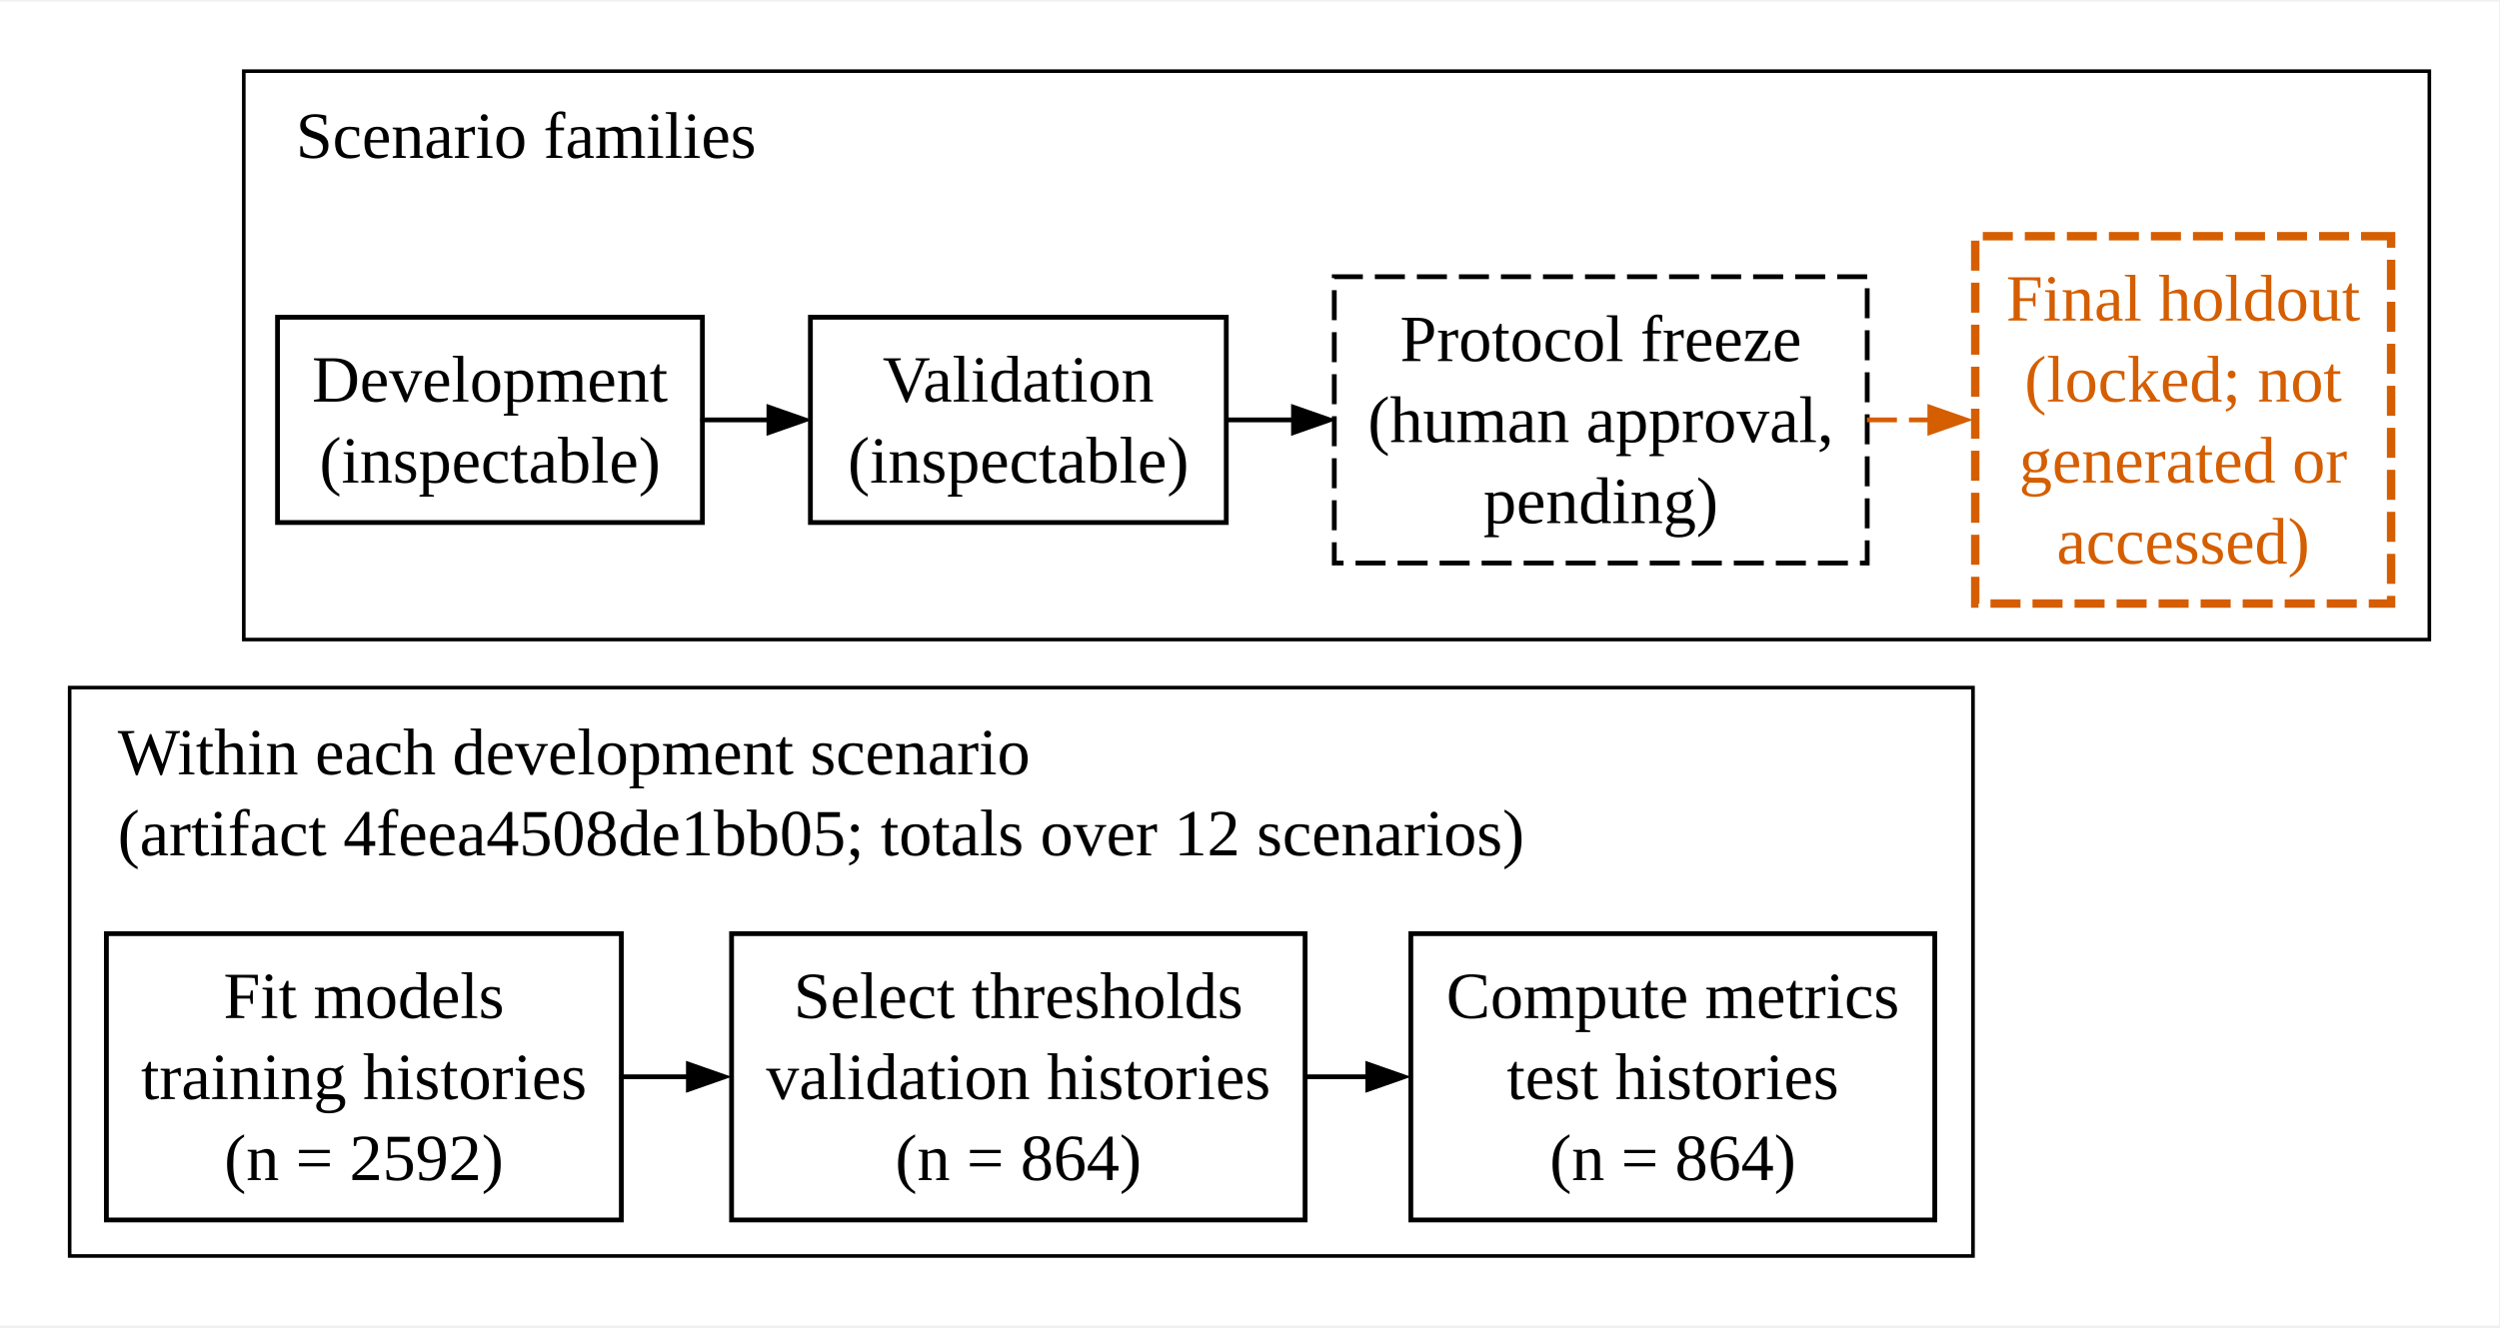
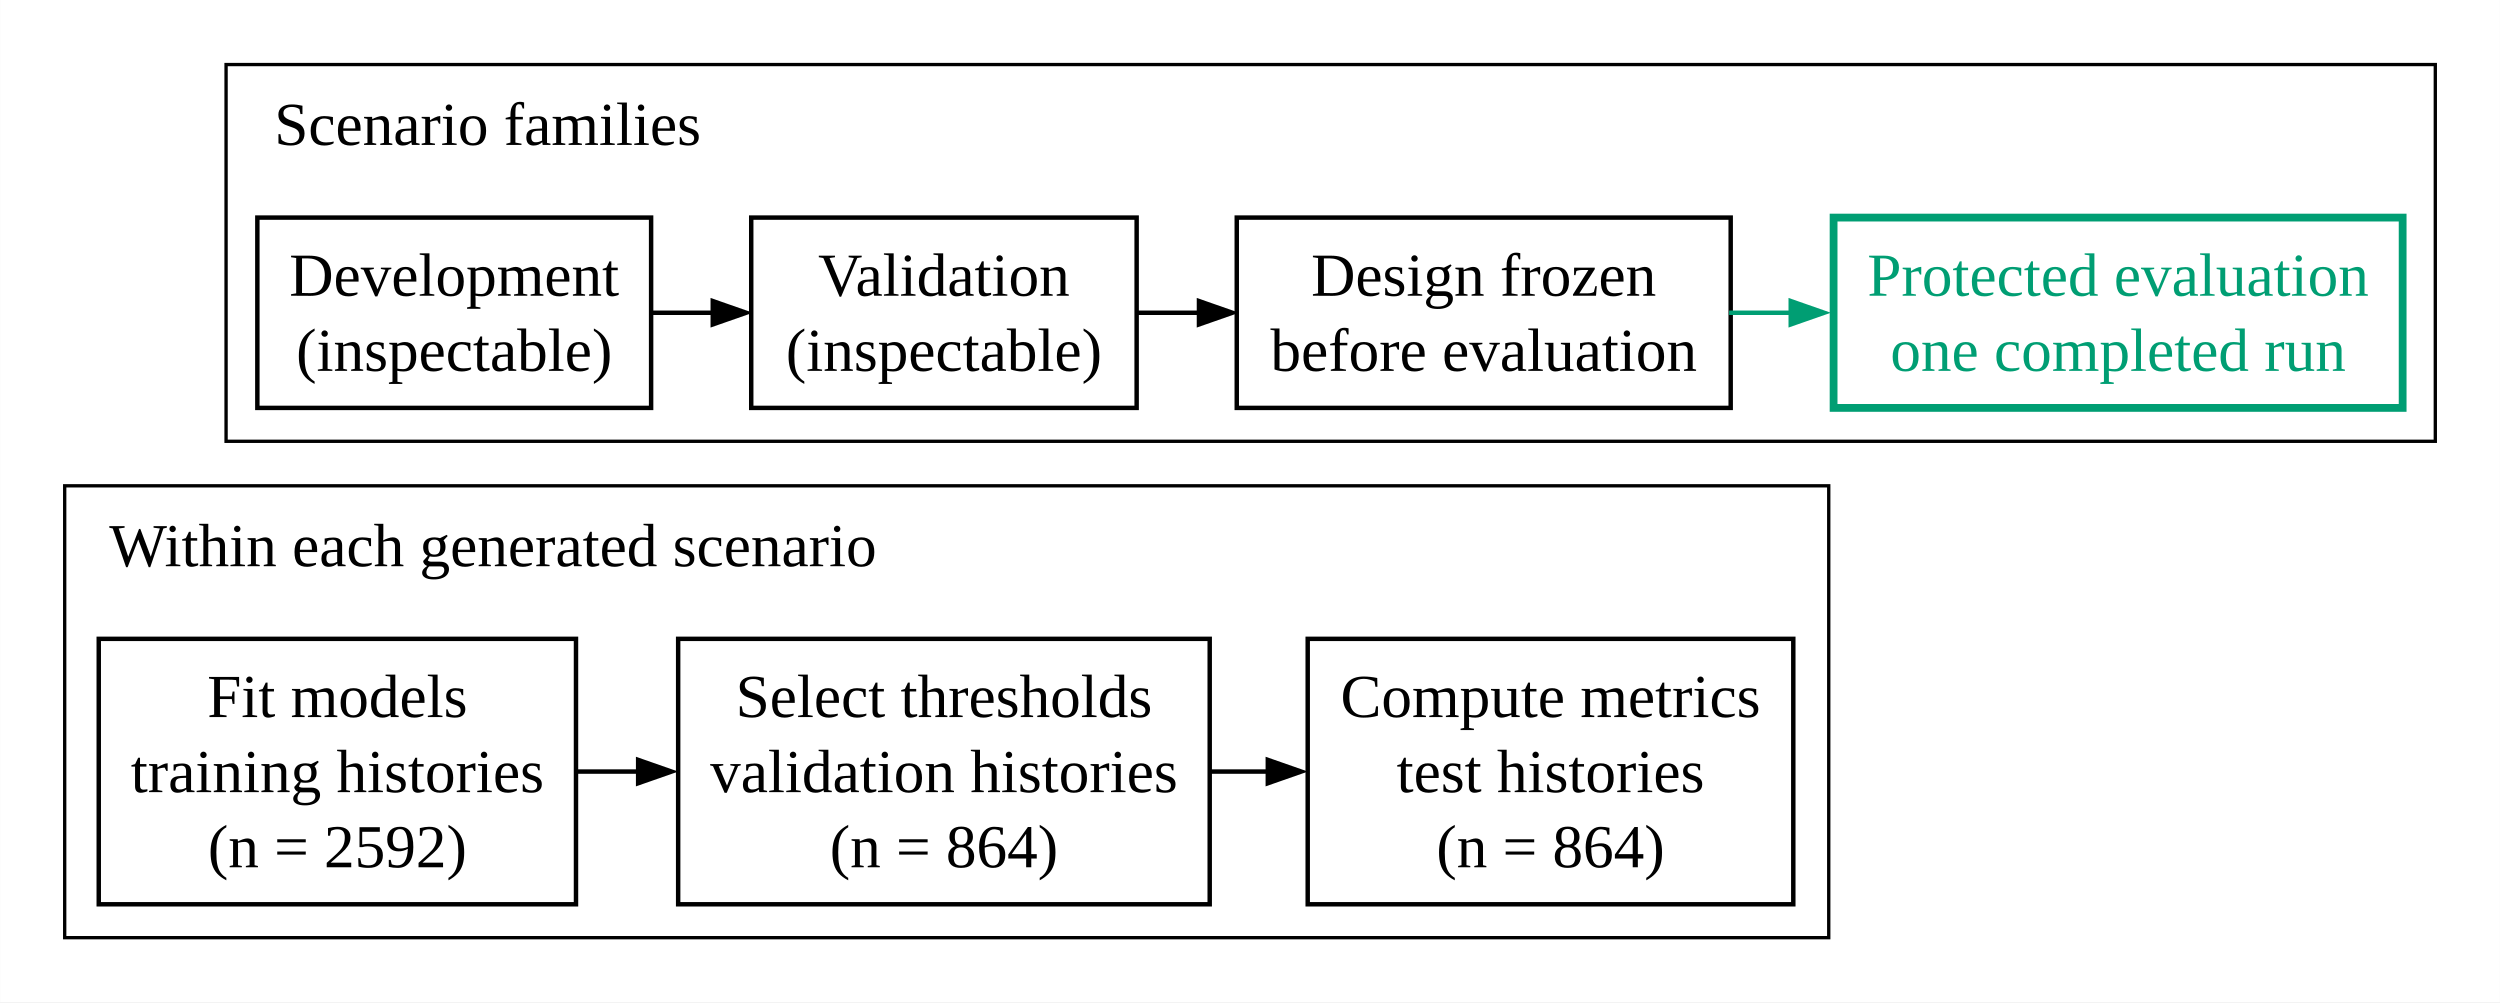
- <svg xmlns="http://www.w3.org/2000/svg" width="416pt" height="221pt" viewBox="0.00 0.00 416.20 220.60">
-   <g id="graph0" class="graph" transform="scale(1 1) rotate(0) translate(3.6 217)">
-     <polygon fill="white" stroke="none" points="-3.6,3.6 -3.6,-217 412.6,-217 412.6,3.6 -3.6,3.6" />
+ <svg xmlns="http://www.w3.org/2000/svg" width="449pt" height="180pt" viewBox="0.00 0.00 449.20 180.10">
+   <g id="graph0" class="graph" transform="scale(1 1) rotate(0) translate(3.6 176.5)">
+     <polygon fill="white" stroke="none" points="-3.6,3.6 -3.6,-176.5 445.6,-176.5 445.6,3.6 -3.6,3.6" />
    <g id="clust1" class="cluster">
-       <polygon fill="white" stroke="#000000" stroke-width="0.6" points="37,-110.7 37,-205.4 401,-205.4 401,-110.7 37,-110.7" />
-       <text text-anchor="middle" x="84" y="-190.95" font-family="Times New Roman,serif" font-size="11.00">Scenario families</text>
+       <polygon fill="white" stroke="#000000" stroke-width="0.6" points="37,-97.2 37,-164.9 434,-164.9 434,-97.2 37,-97.2" />
+       <text text-anchor="middle" x="84" y="-150.45" font-family="Times New Roman,serif" font-size="11.00">Scenario families</text>
    </g>
    <g id="clust3" class="cluster">
-       <polygon fill="white" stroke="#000000" stroke-width="0.6" points="8,-8 8,-102.7 325,-102.7 325,-8 8,-8" />
-       <text text-anchor="start" x="16" y="-88.25" font-family="Times New Roman,serif" font-size="11.00">Within each development scenario</text>
-       <text text-anchor="start" x="16" y="-74.75" font-family="Times New Roman,serif" font-size="11.00">(artifact 4feea4508de1bb05; totals over 12 scenarios)</text>
+       <polygon fill="white" stroke="#000000" stroke-width="0.6" points="8,-8 8,-89.2 325,-89.2 325,-8 8,-8" />
+       <text text-anchor="start" x="16" y="-74.75" font-family="Times New Roman,serif" font-size="11.00">Within each generated scenario</text>
    </g>
    <g id="node1" class="node">
-       <polygon fill="none" stroke="#000000" stroke-width="0.8" points="113.38,-164.4 42.62,-164.4 42.62,-130.2 113.38,-130.2 113.38,-164.4" />
-       <text text-anchor="middle" x="78" y="-150.35" font-family="Times New Roman,serif" font-size="11.00">Development</text>
-       <text text-anchor="middle" x="78" y="-136.85" font-family="Times New Roman,serif" font-size="11.00">(inspectable)</text>
+       <polygon fill="none" stroke="#000000" stroke-width="0.8" points="113.38,-137.4 42.62,-137.4 42.62,-103.2 113.38,-103.2 113.38,-137.4" />
+       <text text-anchor="middle" x="78" y="-123.35" font-family="Times New Roman,serif" font-size="11.00">Development</text>
+       <text text-anchor="middle" x="78" y="-109.85" font-family="Times New Roman,serif" font-size="11.00">(inspectable)</text>
    </g>
    <g id="node2" class="node">
-       <polygon fill="none" stroke="#000000" stroke-width="0.8" points="200.63,-164.4 131.37,-164.4 131.37,-130.2 200.63,-130.2 200.63,-164.4" />
-       <text text-anchor="middle" x="166" y="-150.35" font-family="Times New Roman,serif" font-size="11.00">Validation</text>
-       <text text-anchor="middle" x="166" y="-136.85" font-family="Times New Roman,serif" font-size="11.00">(inspectable)</text>
+       <polygon fill="none" stroke="#000000" stroke-width="0.8" points="200.63,-137.4 131.37,-137.4 131.37,-103.2 200.63,-103.2 200.63,-137.4" />
+       <text text-anchor="middle" x="166" y="-123.35" font-family="Times New Roman,serif" font-size="11.00">Validation</text>
+       <text text-anchor="middle" x="166" y="-109.85" font-family="Times New Roman,serif" font-size="11.00">(inspectable)</text>
    </g>
    <g id="edge1" class="edge">
-       <path fill="none" stroke="#000000" stroke-width="0.8" d="M113.06,-147.3C116.94,-147.3 120.82,-147.3 124.69,-147.3" />
-       <polygon fill="#000000" stroke="#000000" stroke-width="0.8" points="124.46,-149.4 130.46,-147.3 124.46,-145.2 124.46,-149.4" />
+       <path fill="none" stroke="#000000" stroke-width="0.8" d="M113.06,-120.3C116.94,-120.3 120.82,-120.3 124.69,-120.3" />
+       <polygon fill="#000000" stroke="#000000" stroke-width="0.8" points="124.46,-122.4 130.46,-120.3 124.46,-118.2 124.46,-122.4" />
    </g>
    <g id="node3" class="node">
-       <polygon fill="none" stroke="#000000" stroke-width="0.8" stroke-dasharray="5,2" points="307.38,-171.15 218.62,-171.15 218.62,-123.45 307.38,-123.45 307.38,-171.15" />
-       <text text-anchor="middle" x="263" y="-157.1" font-family="Times New Roman,serif" font-size="11.00">Protocol freeze</text>
-       <text text-anchor="middle" x="263" y="-143.6" font-family="Times New Roman,serif" font-size="11.00">(human approval,</text>
-       <text text-anchor="middle" x="263" y="-130.1" font-family="Times New Roman,serif" font-size="11.00">pending)</text>
+       <polygon fill="none" stroke="#000000" stroke-width="0.8" points="307.38,-137.4 218.62,-137.4 218.62,-103.2 307.38,-103.2 307.38,-137.4" />
+       <text text-anchor="middle" x="263" y="-123.35" font-family="Times New Roman,serif" font-size="11.00">Design frozen</text>
+       <text text-anchor="middle" x="263" y="-109.85" font-family="Times New Roman,serif" font-size="11.00">before evaluation</text>
    </g>
    <g id="edge2" class="edge">
-       <path fill="none" stroke="#000000" stroke-width="0.8" d="M200.48,-147.3C204.35,-147.3 208.21,-147.3 212.08,-147.3" />
-       <polygon fill="#000000" stroke="#000000" stroke-width="0.8" points="211.83,-149.4 217.83,-147.3 211.83,-145.2 211.83,-149.4" />
+       <path fill="none" stroke="#000000" stroke-width="0.8" d="M200.48,-120.3C204.35,-120.3 208.21,-120.3 212.08,-120.3" />
+       <polygon fill="#000000" stroke="#000000" stroke-width="0.8" points="211.83,-122.4 217.83,-120.3 211.83,-118.2 211.83,-122.4" />
    </g>
    <g id="node6" class="node">
      <polygon fill="none" stroke="#000000" stroke-width="0.8" points="213.76,-61.7 118.24,-61.7 118.24,-14 213.76,-14 213.76,-61.7" />
      <text text-anchor="middle" x="166" y="-47.65" font-family="Times New Roman,serif" font-size="11.00">Select thresholds</text>
      <text text-anchor="middle" x="166" y="-34.15" font-family="Times New Roman,serif" font-size="11.00">validation histories</text>
      <text text-anchor="middle" x="166" y="-20.65" font-family="Times New Roman,serif" font-size="11.00">(n = 864)</text>
    </g>
    <g id="node4" class="node">
-       <polygon fill="none" stroke="#d55e00" stroke-width="1.4" stroke-dasharray="5,2" points="394.63,-177.9 325.37,-177.9 325.37,-116.7 394.63,-116.7 394.63,-177.9" />
-       <text text-anchor="middle" x="360" y="-163.85" font-family="Times New Roman,serif" font-size="11.00" fill="#d55e00">Final holdout</text>
-       <text text-anchor="middle" x="360" y="-150.35" font-family="Times New Roman,serif" font-size="11.00" fill="#d55e00">(locked; not</text>
-       <text text-anchor="middle" x="360" y="-136.85" font-family="Times New Roman,serif" font-size="11.00" fill="#d55e00">generated or</text>
-       <text text-anchor="middle" x="360" y="-123.35" font-family="Times New Roman,serif" font-size="11.00" fill="#d55e00">accessed)</text>
+       <polygon fill="none" stroke="#009e73" stroke-width="1.4" points="428.13,-137.4 325.87,-137.4 325.87,-103.2 428.13,-103.2 428.13,-137.4" />
+       <text text-anchor="middle" x="377" y="-123.35" font-family="Times New Roman,serif" font-size="11.00" fill="#009e73">Protected evaluation</text>
+       <text text-anchor="middle" x="377" y="-109.85" font-family="Times New Roman,serif" font-size="11.00" fill="#009e73">one completed run</text>
    </g>
    <g id="edge3" class="edge">
-       <path fill="none" stroke="#d55e00" stroke-width="0.8" stroke-dasharray="5,2" d="M307.33,-147.3C310.83,-147.3 314.34,-147.3 317.84,-147.3" />
-       <polygon fill="#d55e00" stroke="#d55e00" stroke-width="0.8" points="317.81,-149.4 323.81,-147.3 317.81,-145.2 317.81,-149.4" />
+       <path fill="none" stroke="#009e73" stroke-width="0.8" d="M307.09,-120.3C310.8,-120.3 314.52,-120.3 318.24,-120.3" />
+       <polygon fill="#009e73" stroke="#009e73" stroke-width="0.8" points="318.17,-122.4 324.17,-120.3 318.17,-118.2 318.17,-122.4" />
    </g>
    <g id="node5" class="node">
      <polygon fill="none" stroke="#000000" stroke-width="0.8" points="99.88,-61.7 14.12,-61.7 14.12,-14 99.88,-14 99.88,-61.7" />
      <text text-anchor="middle" x="57" y="-47.65" font-family="Times New Roman,serif" font-size="11.00">Fit models</text>
      <text text-anchor="middle" x="57" y="-34.15" font-family="Times New Roman,serif" font-size="11.00">training histories</text>
      <text text-anchor="middle" x="57" y="-20.65" font-family="Times New Roman,serif" font-size="11.00">(n = 2592)</text>
    </g>
    <g id="edge4" class="edge">
      <path fill="none" stroke="#000000" stroke-width="0.8" d="M99.58,-37.85C103.47,-37.85 107.36,-37.85 111.25,-37.85" />
      <polygon fill="#000000" stroke="#000000" stroke-width="0.8" points="111.05,-39.95 117.05,-37.85 111.05,-35.75 111.05,-39.95" />
    </g>
    <g id="node7" class="node">
      <polygon fill="none" stroke="#000000" stroke-width="0.8" points="318.63,-61.7 231.37,-61.7 231.37,-14 318.63,-14 318.63,-61.7" />
      <text text-anchor="middle" x="275" y="-47.65" font-family="Times New Roman,serif" font-size="11.00">Compute metrics</text>
      <text text-anchor="middle" x="275" y="-34.15" font-family="Times New Roman,serif" font-size="11.00">test histories</text>
      <text text-anchor="middle" x="275" y="-20.65" font-family="Times New Roman,serif" font-size="11.00">(n = 864)</text>
    </g>
    <g id="edge5" class="edge">
      <path fill="none" stroke="#000000" stroke-width="0.8" d="M213.69,-37.85C217.2,-37.85 220.7,-37.85 224.21,-37.85" />
      <polygon fill="#000000" stroke="#000000" stroke-width="0.8" points="224.2,-39.95 230.2,-37.85 224.2,-35.75 224.2,-39.95" />
    </g>
  </g>
</svg>
